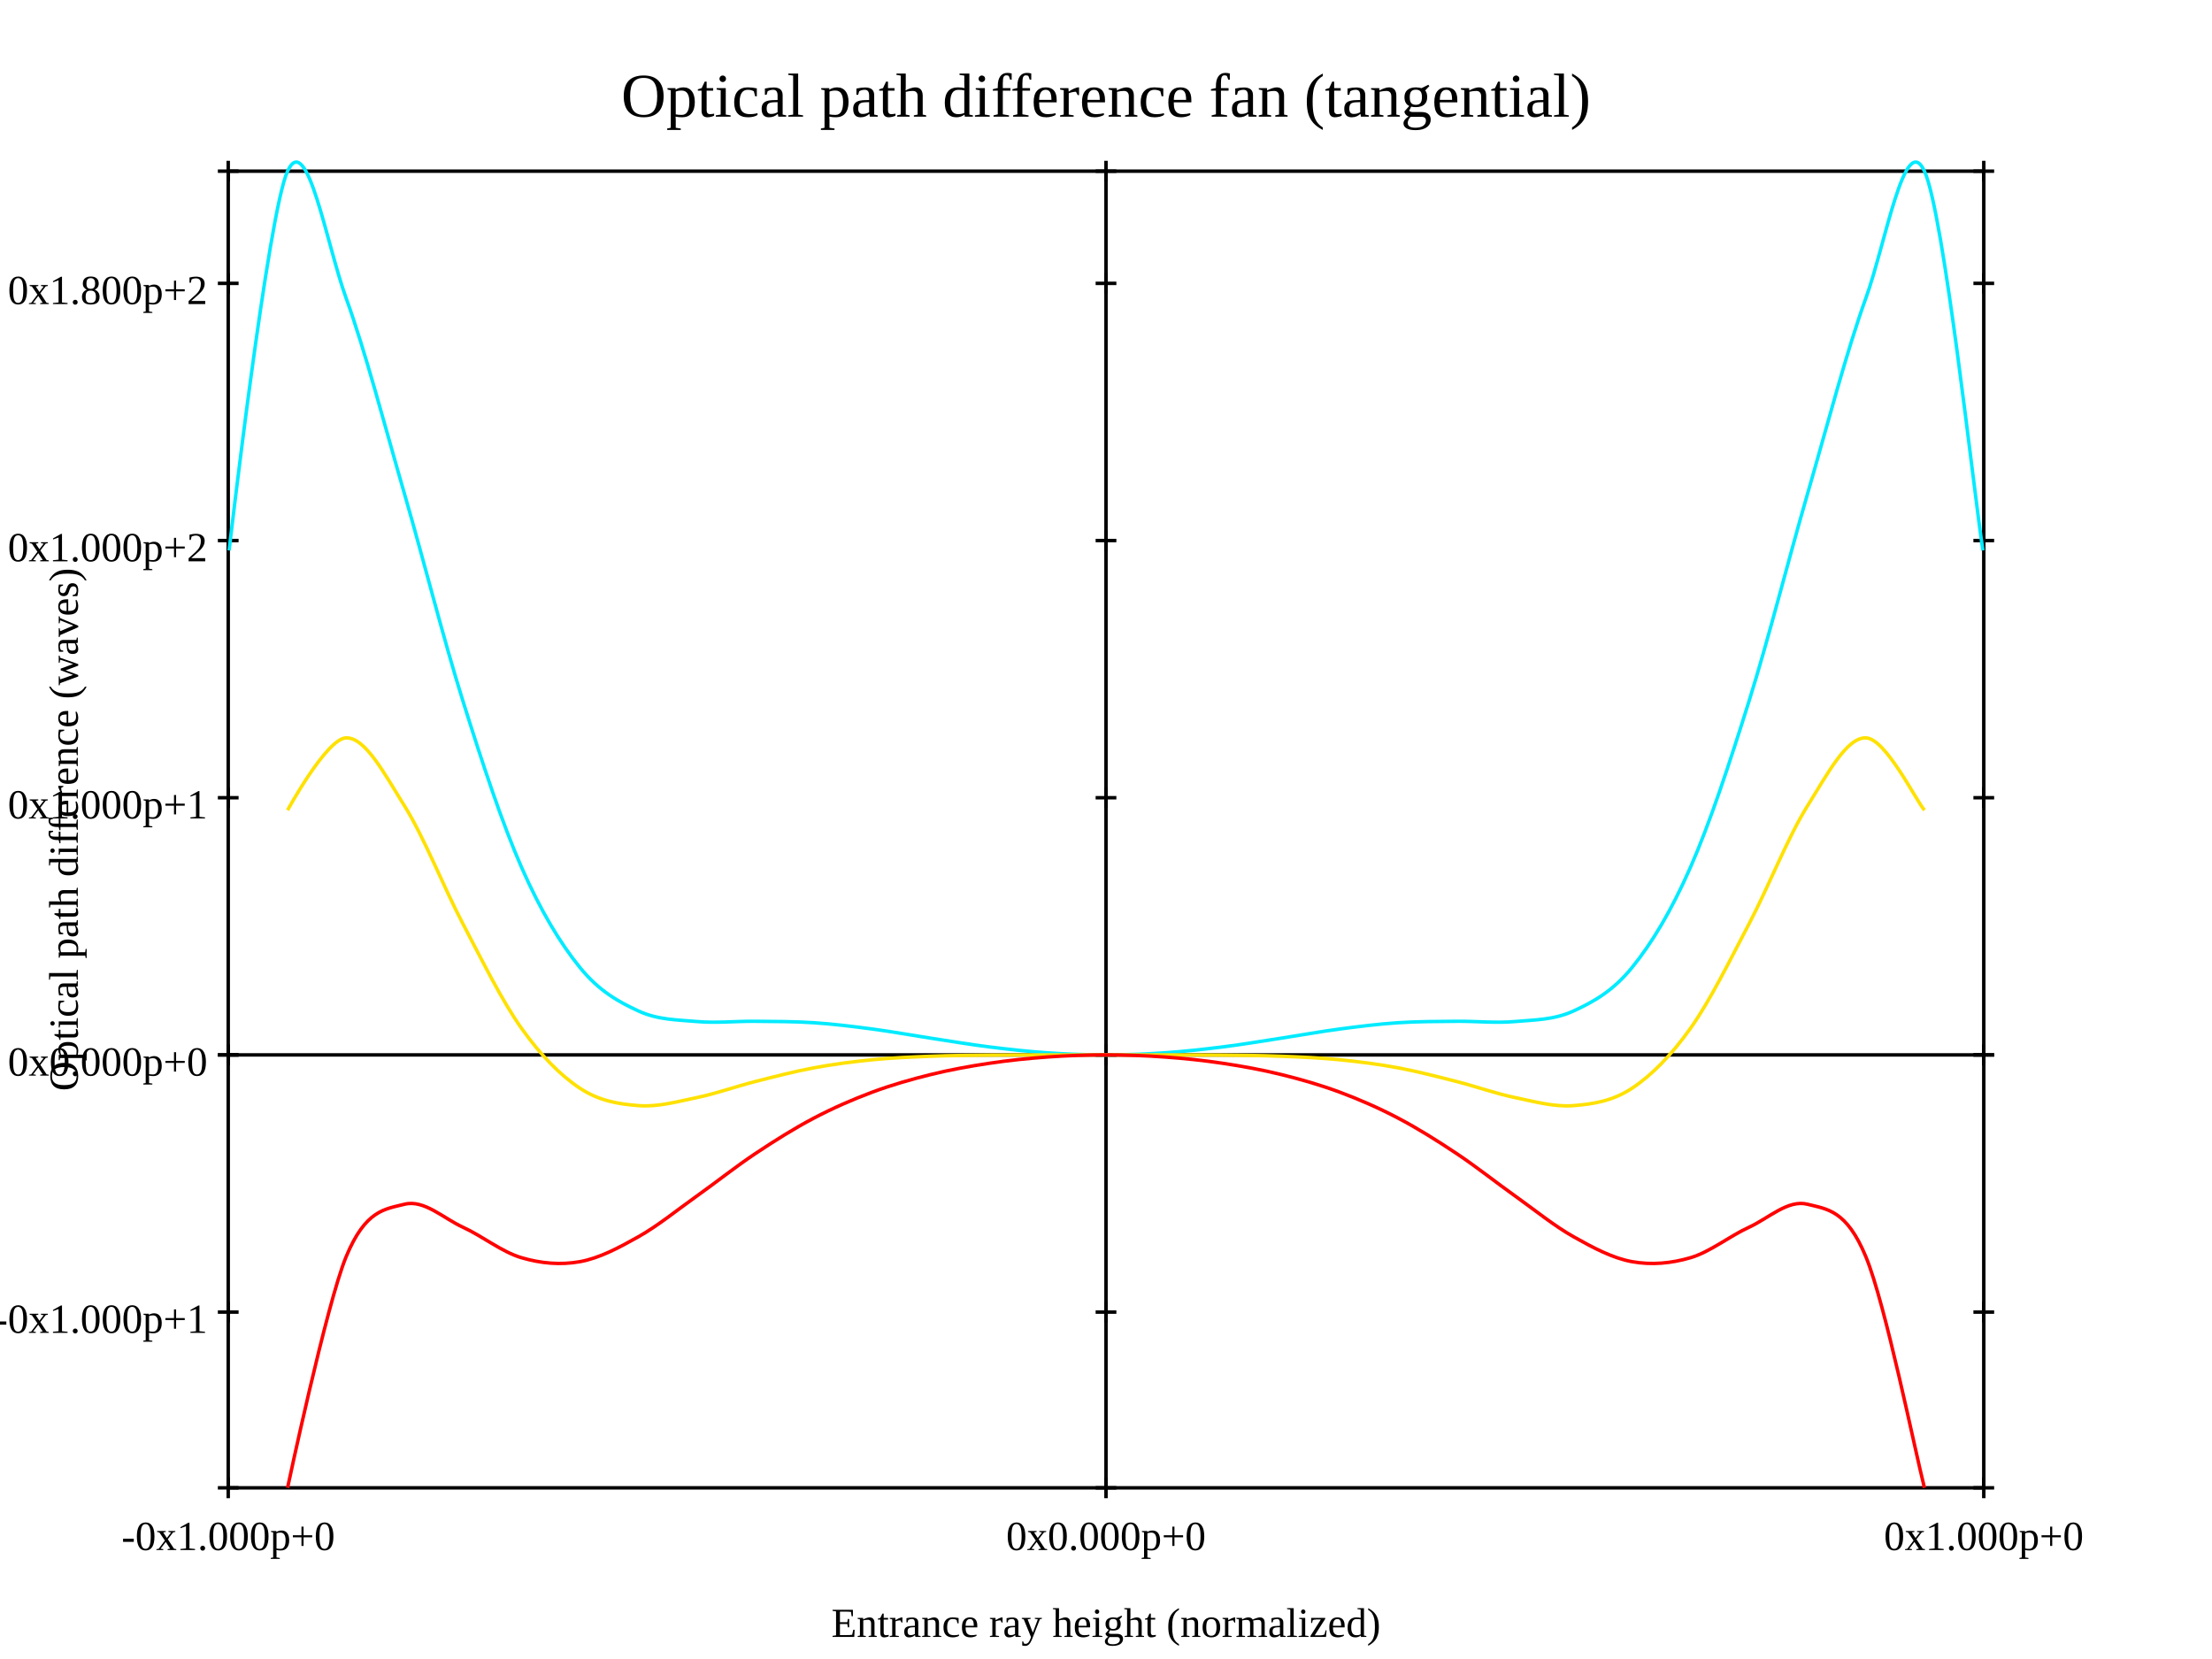
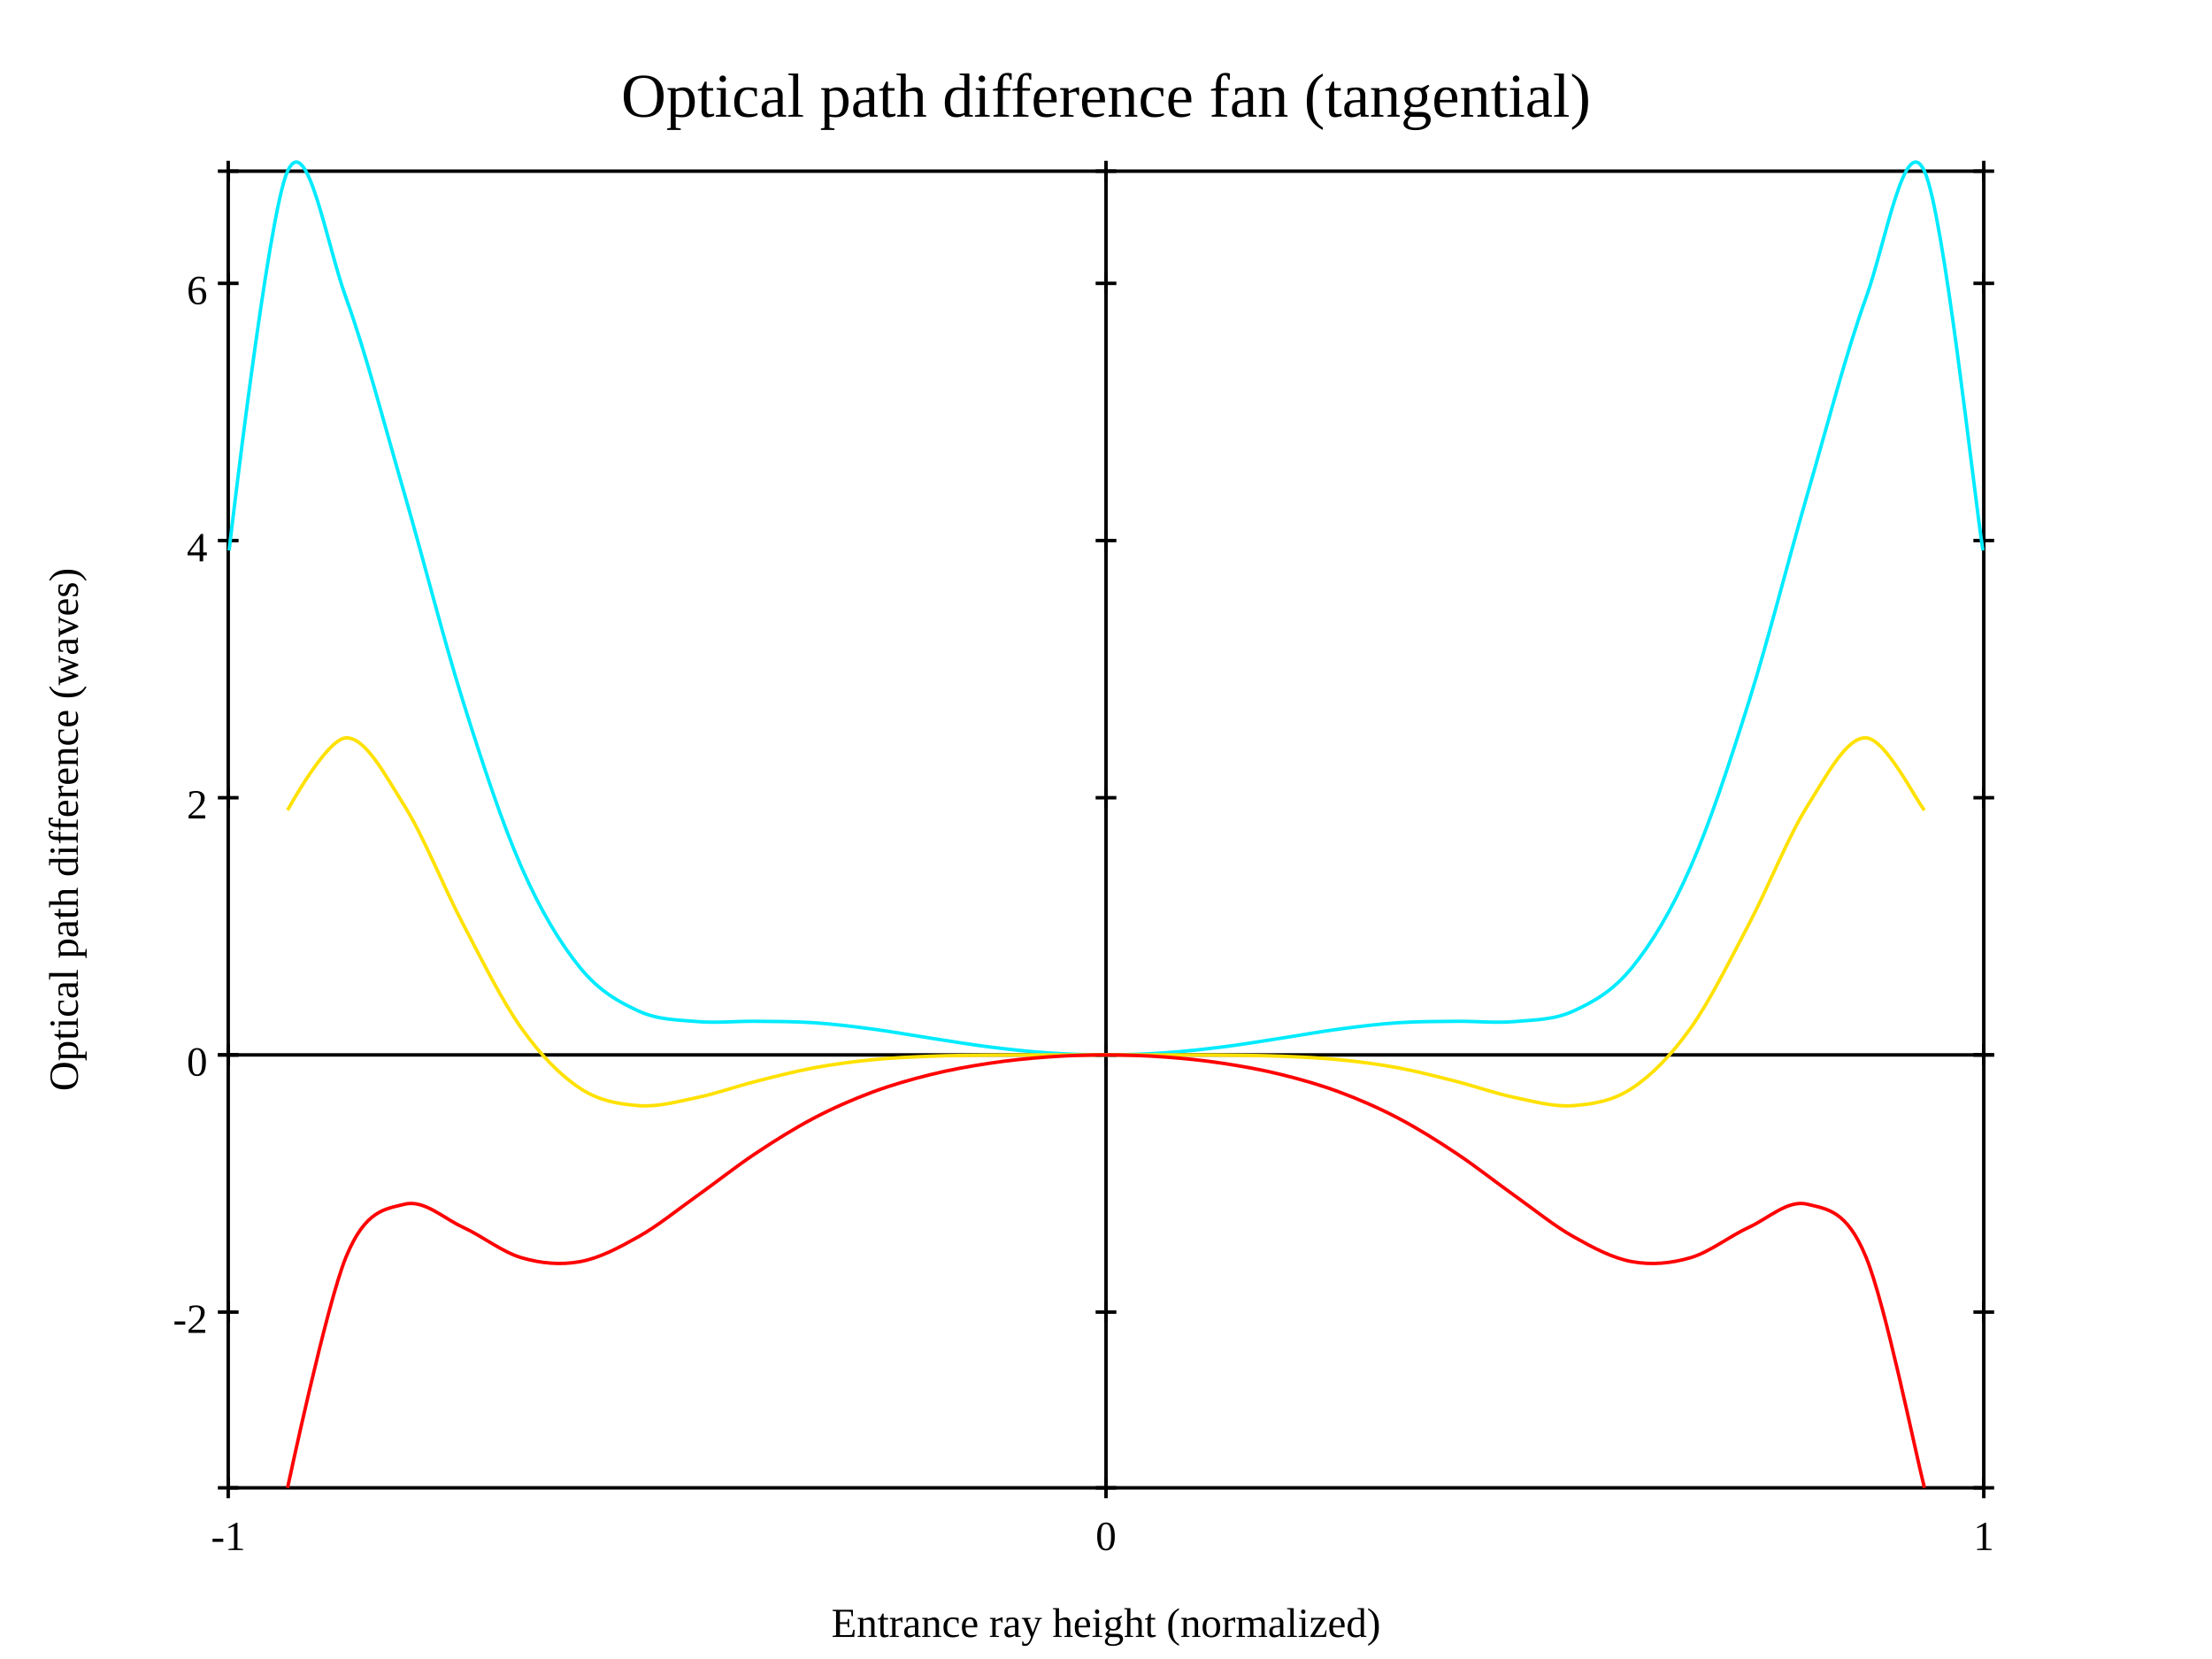
<svg xmlns="http://www.w3.org/2000/svg" xmlns:xlink="http://www.w3.org/1999/xlink" width="640px" height="480px" version="1.1">
  <rect x="0" y="0" width="640" height="480" fill="#ffffff" />
  <defs>
    <g id="dot">
      <line x1="1" y1="1" x2="0" y2="0" />
    </g>
    <g id="cross">
      <line x1="-3" y1="0" x2="3" y2="0" />
      <line x1="0" y1="-3" x2="0" y2="3" />
    </g>
    <g id="square">
      <line x1="-3" y1="-3" x2="-3" y2="3" />
      <line x1="-3" y1="3" x2="3" y2="3" />
      <line x1="3" y1="3" x2="3" y2="-3" />
      <line x1="3" y1="-3" x2="-3" y2="-3" />
    </g>
    <g id="round">
      <ellipse cx="0" cy="0" rx="3" ry="3" fill="none" />
    </g>
    <g id="triangle">
      <line x1="0" y1="-3" x2="-3" y2="3" />
      <line x1="-3" y1="3" x2="3" y2="3" />
      <line x1="0" y1="-3" x2="3" y2="3" />
    </g>
  </defs>
  <polygon fill="none" stroke="#000000" points="66.032,430.476 66.032,49.524 573.968,49.524 573.968,430.476 " />
  <text style="font-size:12;text-align:center;text-anchor:middle;" x="320" y="473.619" fill="#000000">Entrance ray height (normalized)</text>
  <line x1="66.032" y1="305.218" x2="573.968" y2="305.218" stroke="#000000" />
  <use x="66.032" y="305.218" xlink:href="#cross" stroke="#000000" />
  <use x="66.032" y="49.524" xlink:href="#cross" stroke="#000000" />
  <use x="66.032" y="430.476" xlink:href="#cross" stroke="#000000" />
-   <text style="font-size:12;text-align:center;text-anchor:middle;" x="66.032" y="448.476" fill="#000000">-0x1.000p+0</text>
+   <text style="font-size:12;text-align:center;text-anchor:middle;" x="66.032" y="448.476" fill="#000000">-1</text>
  <use x="320" y="305.218" xlink:href="#cross" stroke="#000000" />
  <use x="320" y="49.524" xlink:href="#cross" stroke="#000000" />
  <use x="320" y="430.476" xlink:href="#cross" stroke="#000000" />
-   <text style="font-size:12;text-align:center;text-anchor:middle;" x="320" y="448.476" fill="#000000">0x0.000p+0</text>
+   <text style="font-size:12;text-align:center;text-anchor:middle;" x="320" y="448.476" fill="#000000">0</text>
  <use x="573.968" y="305.218" xlink:href="#cross" stroke="#000000" />
  <use x="573.968" y="49.524" xlink:href="#cross" stroke="#000000" />
  <use x="573.968" y="430.476" xlink:href="#cross" stroke="#000000" />
-   <text style="font-size:12;text-align:center;text-anchor:middle;" x="573.968" y="448.476" fill="#000000">0x1.000p+0</text>
+   <text style="font-size:12;text-align:center;text-anchor:middle;" x="573.968" y="448.476" fill="#000000">1</text>
  <text style="font-size:12;text-align:center;text-anchor:middle;" x="16.508" y="246" transform="rotate(-90,16.5079,240)" fill="#000000">Optical path difference (waves)</text>
  <line x1="320" y1="430.476" x2="320" y2="49.524" stroke="#000000" />
  <use x="320" y="379.629" xlink:href="#cross" stroke="#000000" />
  <use x="573.968" y="379.629" xlink:href="#cross" stroke="#000000" />
  <use x="66.032" y="379.629" xlink:href="#cross" stroke="#000000" />
-   <text style="font-size:12;text-align:right;text-anchor:end;" x="60.032" y="385.629" fill="#000000">-0x1.000p+1</text>
+   <text style="font-size:12;text-align:right;text-anchor:end;" x="60.032" y="385.629" fill="#000000">-2</text>
  <use x="320" y="305.218" xlink:href="#cross" stroke="#000000" />
  <use x="573.968" y="305.218" xlink:href="#cross" stroke="#000000" />
  <use x="66.032" y="305.218" xlink:href="#cross" stroke="#000000" />
-   <text style="font-size:12;text-align:right;text-anchor:end;" x="60.032" y="311.218" fill="#000000">0x0.000p+0</text>
+   <text style="font-size:12;text-align:right;text-anchor:end;" x="60.032" y="311.218" fill="#000000">0</text>
  <use x="320" y="230.807" xlink:href="#cross" stroke="#000000" />
  <use x="573.968" y="230.807" xlink:href="#cross" stroke="#000000" />
  <use x="66.032" y="230.807" xlink:href="#cross" stroke="#000000" />
-   <text style="font-size:12;text-align:right;text-anchor:end;" x="60.032" y="236.807" fill="#000000">0x1.000p+1</text>
+   <text style="font-size:12;text-align:right;text-anchor:end;" x="60.032" y="236.807" fill="#000000">2</text>
  <use x="320" y="156.396" xlink:href="#cross" stroke="#000000" />
  <use x="573.968" y="156.396" xlink:href="#cross" stroke="#000000" />
  <use x="66.032" y="156.396" xlink:href="#cross" stroke="#000000" />
-   <text style="font-size:12;text-align:right;text-anchor:end;" x="60.032" y="162.396" fill="#000000">0x1.000p+2</text>
-   <use x="320" y="81.985" xlink:href="#cross" stroke="#000000" />
-   <use x="573.968" y="81.985" xlink:href="#cross" stroke="#000000" />
-   <use x="66.032" y="81.985" xlink:href="#cross" stroke="#000000" />
-   <text style="font-size:12;text-align:right;text-anchor:end;" x="60.032" y="87.985" fill="#000000">0x1.800p+2</text>
+   <text style="font-size:12;text-align:right;text-anchor:end;" x="60.032" y="162.396" fill="#000000">4</text>
+   <use x="320" y="81.984" xlink:href="#cross" stroke="#000000" />
+   <use x="573.968" y="81.984" xlink:href="#cross" stroke="#000000" />
+   <use x="66.032" y="81.984" xlink:href="#cross" stroke="#000000" />
+   <text style="font-size:12;text-align:right;text-anchor:end;" x="60.032" y="87.984" fill="#000000">6</text>
  <text style="font-size:18;text-align:center;text-anchor:middle;" x="320" y="33.762" fill="#000000">Optical path difference fan (tangential)</text>
-   <path fill="none" stroke="#00ebff" d="M66.286,159.264 S77.562,61.706 83.2,49.524 S94.476,70.607 100.114,86.169 S111.39,123.451 117.029,142.896 S128.305,184.847 133.943,202.839 S145.219,238.007 150.857,250.85 S162.133,272.958 167.771,279.898 S179.048,289.882 184.686,292.492 S195.962,295.059 201.6,295.559 S212.876,295.435 218.514,295.492 S229.79,295.531 235.429,295.903 S246.705,296.978 252.343,297.722 S263.619,299.507 269.257,300.369 S280.533,302.189 286.171,302.897 S297.448,304.231 303.086,304.618 S314.362,305.218 320,305.218 S331.276,305.005 336.914,304.618 S348.19,303.605 353.829,302.897 S365.105,301.232 370.743,300.369 S382.019,298.467 387.657,297.722 S398.933,296.274 404.571,295.903 S415.848,295.549 421.486,295.492 S432.762,296.059 438.4,295.559 S449.676,295.102 455.314,292.492 S466.59,286.838 472.229,279.898 S483.505,263.693 489.143,250.85 S500.419,220.831 506.057,202.839 S517.333,162.341 522.971,142.896 S534.248,101.731 539.886,86.169 S551.162,37.341 556.8,49.524 S570.895,140.974 573.714,159.264 " />
+   <path fill="none" stroke="#00ebff" d="M66.286,159.264 S77.562,61.706 83.2,49.524 S94.476,70.607 100.114,86.169 S111.39,123.451 117.029,142.896 S128.305,184.847 133.943,202.839 S145.219,238.007 150.857,250.85 S162.133,272.958 167.771,279.898 S179.048,289.882 184.686,292.492 S195.962,295.059 201.6,295.559 S212.876,295.435 218.514,295.492 S229.79,295.531 235.429,295.903 S246.705,296.978 252.343,297.722 S263.619,299.507 269.257,300.369 S280.533,302.188 286.171,302.897 S297.448,304.231 303.086,304.618 S314.362,305.218 320,305.218 S331.276,305.005 336.914,304.618 S348.19,303.605 353.829,302.897 S365.105,301.232 370.743,300.369 S382.019,298.467 387.657,297.722 S398.933,296.274 404.571,295.903 S415.848,295.549 421.486,295.492 S432.762,296.059 438.4,295.559 S449.676,295.102 455.314,292.492 S466.59,286.838 472.229,279.898 S483.505,263.693 489.143,250.85 S500.419,220.831 506.057,202.839 S517.333,162.341 522.971,142.896 S534.248,101.731 539.886,86.169 S551.162,37.341 556.8,49.524 S570.895,140.974 573.714,159.264 " />
  <path fill="none" stroke="#ffe100" d="M83.2,234.424 S94.476,213.702 100.114,213.492 S111.39,224.195 117.029,233.162 S128.305,256.575 133.943,267.293 S145.219,289.549 150.857,297.474 S162.133,311.109 167.771,314.844 S179.048,319.432 184.686,319.886 S195.962,318.73 201.6,317.57 S212.876,314.359 218.514,312.925 S229.79,310.016 235.429,308.966 S246.705,307.183 252.343,306.623 S263.619,305.826 269.257,305.603 S280.533,305.351 286.171,305.287 S297.448,305.236 303.086,305.224 S314.362,305.218 320,305.218 S331.276,305.213 336.914,305.224 S348.19,305.224 353.829,305.287 S365.105,305.38 370.743,305.603 S382.019,306.062 387.657,306.623 S398.933,307.916 404.571,308.966 S415.848,311.491 421.486,312.925 S432.762,316.41 438.4,317.57 S449.676,320.34 455.314,319.886 S466.59,318.58 472.229,314.844 S483.505,305.399 489.143,297.474 S500.419,278.012 506.057,267.293 S517.333,242.128 522.971,233.162 S534.248,213.281 539.886,213.492 S553.981,230.935 556.8,234.424 " />
-   <path fill="none" stroke="#ff0000" d="M83.2,430.476 S94.476,377.369 100.114,363.694 S111.39,349.863 117.029,348.427 S128.305,352.498 133.943,355.074 S145.219,362.223 150.857,363.885 S162.133,366.05 167.771,365.044 S179.048,361.01 184.686,357.846 S195.962,350.067 201.6,346.058 S212.876,337.544 218.514,333.79 S229.79,326.494 235.429,323.53 S246.705,318.111 252.343,316.007 S263.619,312.3 269.257,310.907 S280.533,308.499 286.171,307.65 S297.448,306.221 303.086,305.815 S314.362,305.218 320,305.218 S331.276,305.41 336.914,305.815 S348.19,306.801 353.829,307.65 S365.105,309.514 370.743,310.907 S382.019,313.903 387.657,316.007 S398.933,320.567 404.571,323.53 S415.848,330.035 421.486,333.79 S432.762,342.048 438.4,346.058 S449.676,354.682 455.314,357.846 S466.59,364.038 472.229,365.044 S483.505,365.546 489.143,363.885 S500.419,357.65 506.057,355.074 S517.333,346.99 522.971,348.427 S534.248,350.019 539.886,363.694 S553.981,419.346 556.8,430.476 " />
+   <path fill="none" stroke="#ff0000" d="M83.2,430.476 S94.476,377.369 100.114,363.694 S111.39,349.863 117.029,348.427 S128.305,352.497 133.943,355.074 S145.219,362.223 150.857,363.885 S162.133,366.05 167.771,365.044 S179.048,361.01 184.686,357.846 S195.962,350.067 201.6,346.058 S212.876,337.544 218.514,333.79 S229.79,326.494 235.429,323.53 S246.705,318.111 252.343,316.007 S263.619,312.3 269.257,310.907 S280.533,308.499 286.171,307.65 S297.448,306.221 303.086,305.815 S314.362,305.218 320,305.218 S331.276,305.41 336.914,305.815 S348.19,306.801 353.829,307.65 S365.105,309.514 370.743,310.907 S382.019,313.903 387.657,316.007 S398.933,320.567 404.571,323.53 S415.848,330.035 421.486,333.79 S432.762,342.048 438.4,346.058 S449.676,354.682 455.314,357.846 S466.59,364.038 472.229,365.044 S483.505,365.546 489.143,363.885 S500.419,357.65 506.057,355.074 S517.333,346.99 522.971,348.427 S534.248,350.019 539.886,363.694 S553.981,419.346 556.8,430.476 " />
</svg>
